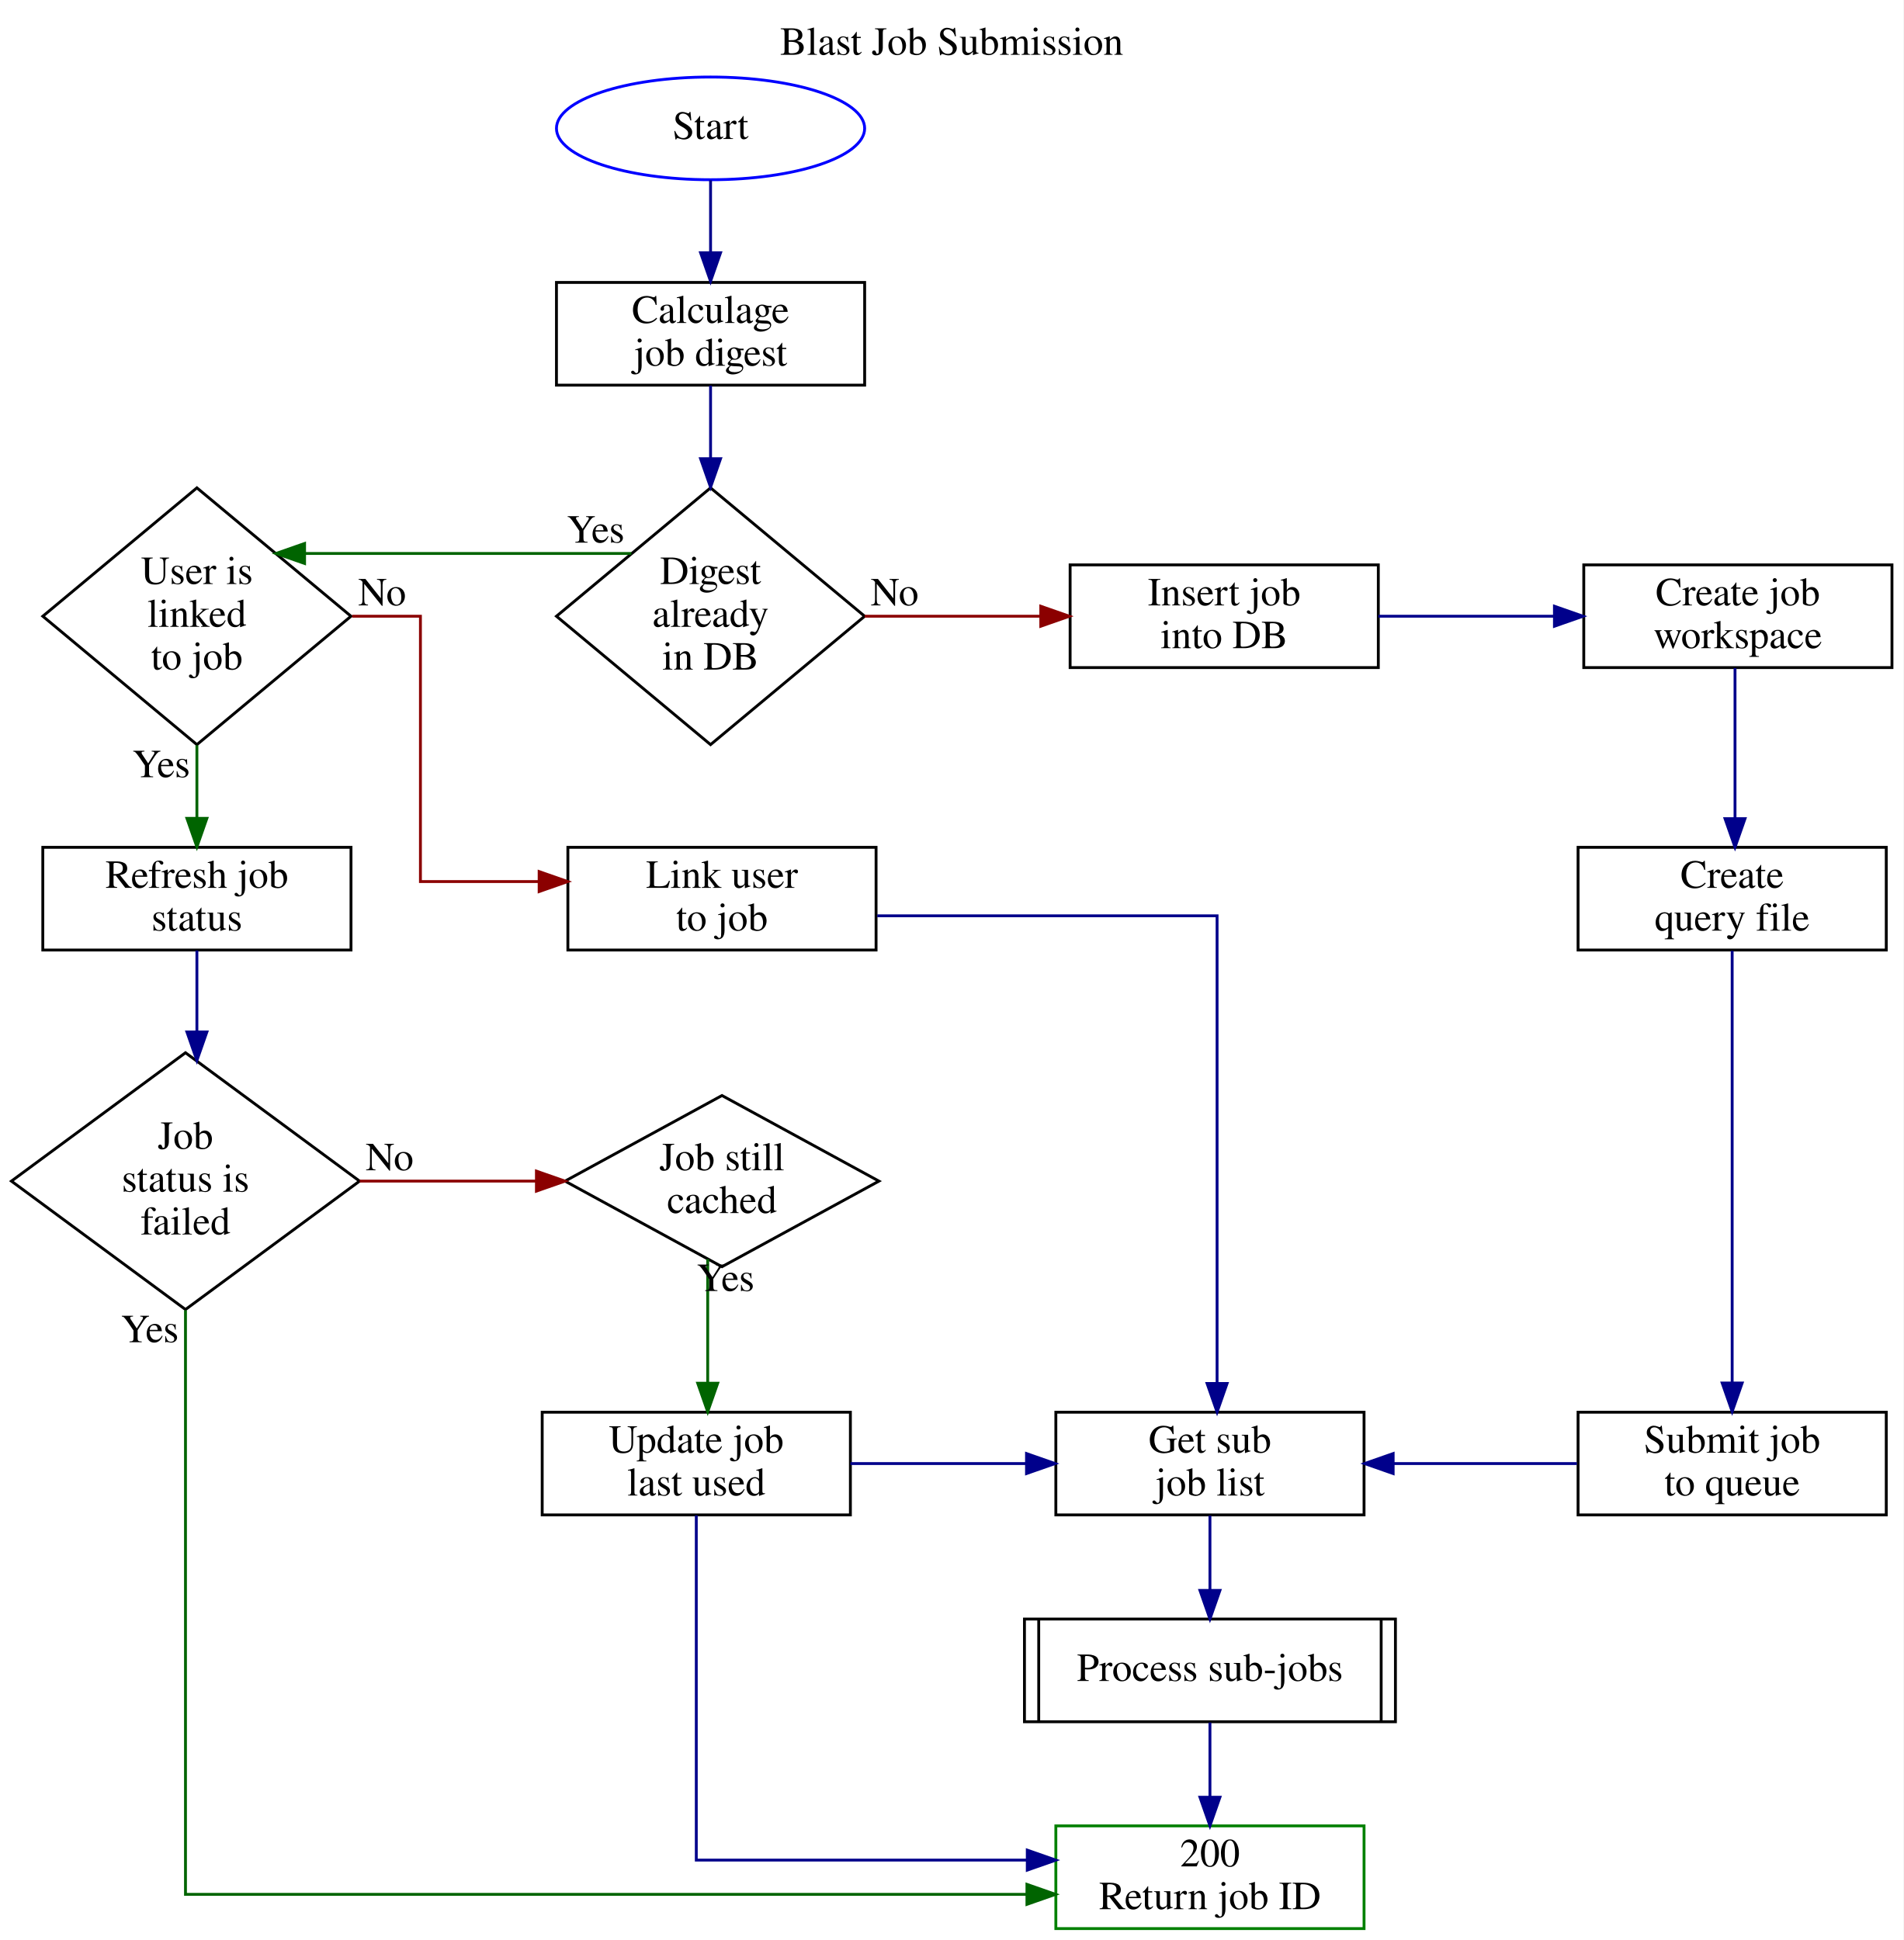
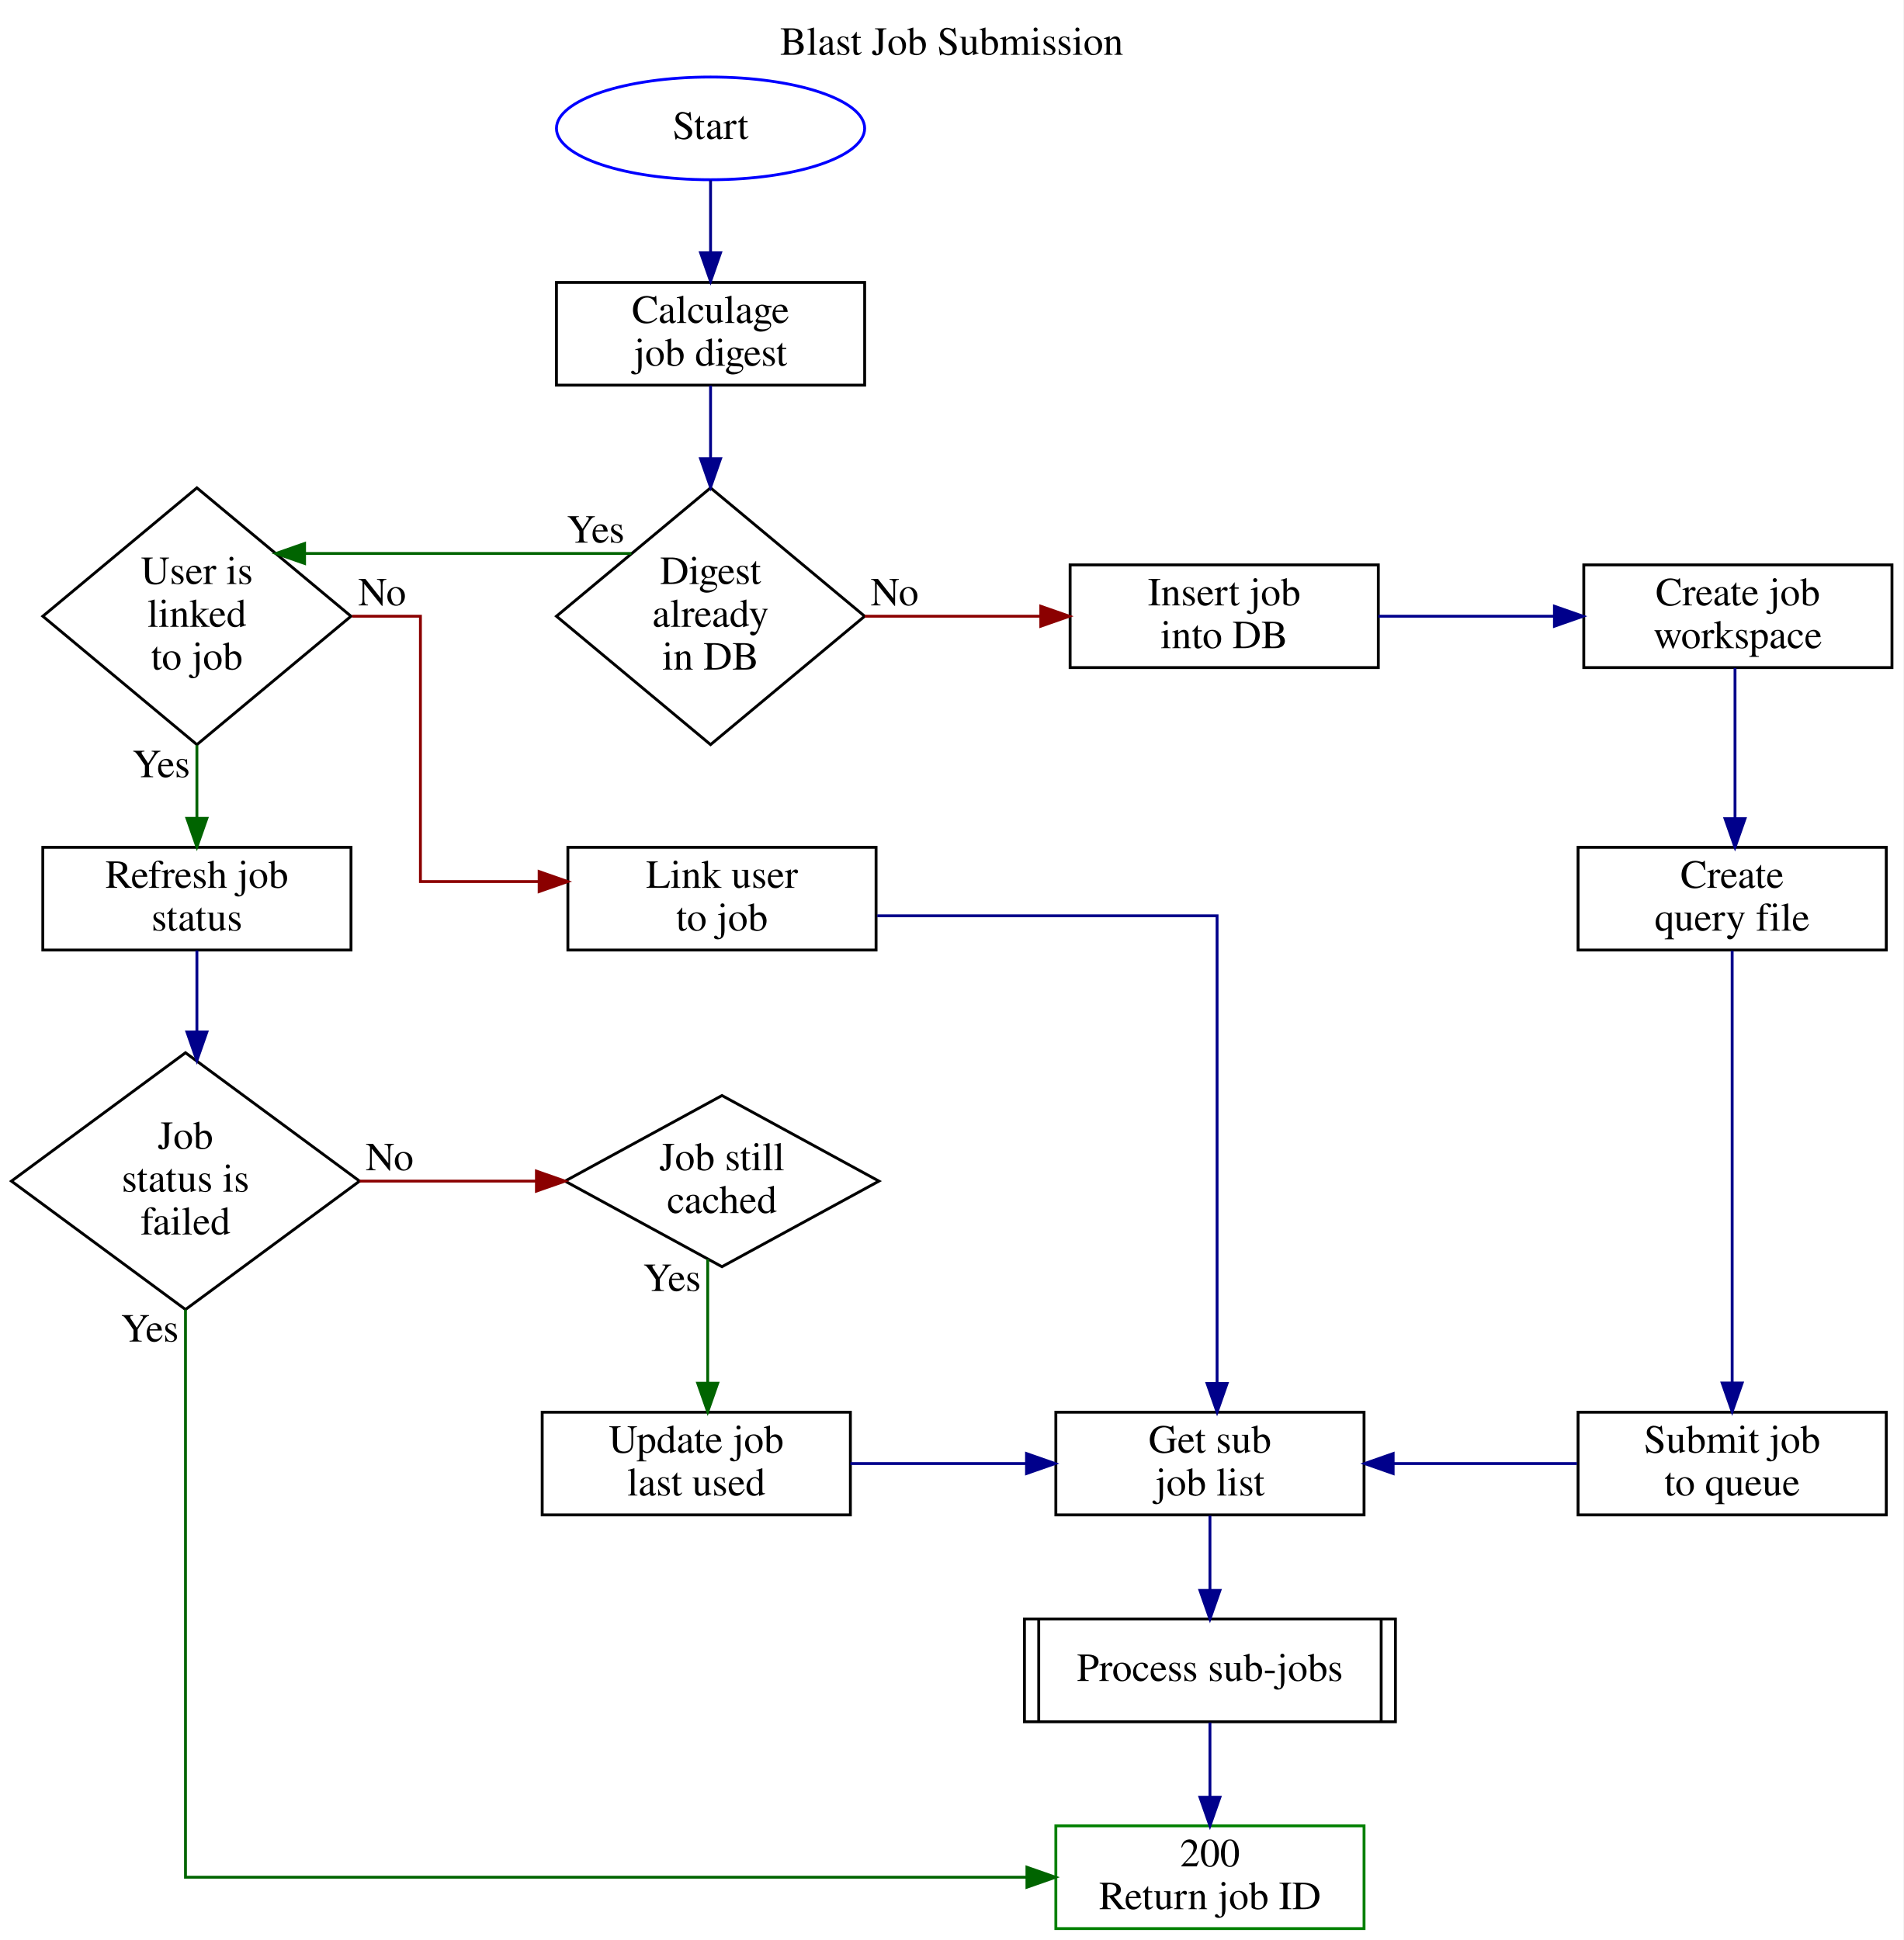
<svg xmlns="http://www.w3.org/2000/svg" width="667pt" height="680pt" viewBox="0.00 0.00 667.00 680.00">
  <g id="graph0" class="graph" transform="scale(1 1) rotate(0) translate(4 676)">
    <polygon fill="white" stroke="transparent" points="-4,4 -4,-676 663,-676 663,4 -4,4" />
    <text text-anchor="middle" x="329.5" y="-656.8" font-family="Times,serif" font-size="14.00">Blast Job Submission</text>
    <g id="node1" class="node">
      <ellipse fill="none" stroke="blue" cx="245" cy="-631" rx="54" ry="18" />
      <text text-anchor="middle" x="245" y="-627.3" font-family="Times,serif" font-size="14.00">Start</text>
    </g>
    <g id="node2" class="node">
      <polygon fill="none" stroke="black" points="299,-577 191,-577 191,-541 299,-541 299,-577" />
      <text text-anchor="middle" x="245" y="-562.8" font-family="Times,serif" font-size="14.00">Calculage</text>
      <text text-anchor="middle" x="245" y="-547.8" font-family="Times,serif" font-size="14.00">job digest</text>
    </g>
    <g id="edge1" class="edge">
      <path fill="none" stroke="darkblue" d="M245,-612.83C245,-612.83 245,-587.41 245,-587.41" />
      <polygon fill="darkblue" stroke="darkblue" points="248.5,-587.41 245,-577.41 241.5,-587.41 248.5,-587.41" />
    </g>
    <g id="node3" class="node">
      <polygon fill="none" stroke="black" points="245,-505 191,-460 245,-415 299,-460 245,-505" />
      <text text-anchor="middle" x="245" y="-471.3" font-family="Times,serif" font-size="14.00">Digest</text>
      <text text-anchor="middle" x="245" y="-456.3" font-family="Times,serif" font-size="14.00">already</text>
      <text text-anchor="middle" x="245" y="-441.3" font-family="Times,serif" font-size="14.00">in DB</text>
    </g>
    <g id="edge2" class="edge">
      <path fill="none" stroke="darkblue" d="M245,-540.84C245,-540.84 245,-515.22 245,-515.22" />
      <polygon fill="darkblue" stroke="darkblue" points="248.5,-515.22 245,-505.22 241.5,-515.22 248.5,-515.22" />
    </g>
    <g id="node7" class="node">
      <polygon fill="none" stroke="black" points="479,-478 371,-478 371,-442 479,-442 479,-478" />
      <text text-anchor="middle" x="425" y="-463.8" font-family="Times,serif" font-size="14.00">Insert job</text>
      <text text-anchor="middle" x="425" y="-448.8" font-family="Times,serif" font-size="14.00">into DB</text>
    </g>
    <g id="edge4" class="edge">
      <path fill="none" stroke="darkred" d="M299.01,-460C299.01,-460 360.72,-460 360.72,-460" />
      <polygon fill="darkred" stroke="darkred" points="360.72,-463.5 370.72,-460 360.72,-456.5 360.72,-463.5" />
      <text text-anchor="middle" x="309.51" y="-463.8" font-family="Times,serif" font-size="14.00">No</text>
    </g>
    <g id="node8" class="node">
      <polygon fill="none" stroke="black" points="119,-379 11,-379 11,-343 119,-343 119,-379" />
      <text text-anchor="middle" x="65" y="-364.8" font-family="Times,serif" font-size="14.00">Refresh job</text>
      <text text-anchor="middle" x="65" y="-349.8" font-family="Times,serif" font-size="14.00">status</text>
    </g>
    <g id="node12" class="node">
      <polygon fill="none" stroke="black" points="303,-379 195,-379 195,-343 303,-343 303,-379" />
      <text text-anchor="middle" x="249" y="-364.8" font-family="Times,serif" font-size="14.00">Link user</text>
      <text text-anchor="middle" x="249" y="-349.8" font-family="Times,serif" font-size="14.00">to job</text>
    </g>
    <g id="node4" class="node">
      <polygon fill="none" stroke="black" points="65,-505 11,-460 65,-415 119,-460 65,-505" />
      <text text-anchor="middle" x="65" y="-471.3" font-family="Times,serif" font-size="14.00">User is</text>
      <text text-anchor="middle" x="65" y="-456.3" font-family="Times,serif" font-size="14.00">linked</text>
      <text text-anchor="middle" x="65" y="-441.3" font-family="Times,serif" font-size="14.00">to job</text>
    </g>
    <g id="edge3" class="edge">
      <path fill="none" stroke="darkgreen" d="M102.73,-482C102.73,-482 217.24,-482 217.24,-482" />
      <polygon fill="darkgreen" stroke="darkgreen" points="102.73,-478.5 92.73,-482 102.73,-485.5 102.73,-478.5" />
      <text text-anchor="middle" x="204.74" y="-485.8" font-family="Times,serif" font-size="14.00">Yes</text>
    </g>
    <g id="edge9" class="edge">
      <path fill="none" stroke="darkred" d="M119.41,-460C132.77,-460 143.33,-460 143.33,-460 143.33,-460 143.33,-367 143.33,-367 143.33,-367 184.93,-367 184.93,-367" />
      <polygon fill="darkred" stroke="darkred" points="184.93,-370.5 194.93,-367 184.93,-363.5 184.93,-370.5" />
      <text text-anchor="middle" x="129.91" y="-463.8" font-family="Times,serif" font-size="14.00">No</text>
    </g>
    <g id="node5" class="node">
      <polygon fill="none" stroke="black" points="659,-478 551,-478 551,-442 659,-442 659,-478" />
      <text text-anchor="middle" x="605" y="-463.8" font-family="Times,serif" font-size="14.00">Create job</text>
      <text text-anchor="middle" x="605" y="-448.8" font-family="Times,serif" font-size="14.00">workspace</text>
    </g>
    <g id="node6" class="node">
      <polygon fill="none" stroke="black" points="657,-379 549,-379 549,-343 657,-343 657,-379" />
      <text text-anchor="middle" x="603" y="-364.8" font-family="Times,serif" font-size="14.00">Create</text>
      <text text-anchor="middle" x="603" y="-349.8" font-family="Times,serif" font-size="14.00">query file</text>
    </g>
    <g id="edge14" class="edge">
      <path fill="none" stroke="darkblue" d="M604,-441.84C604,-441.84 604,-389.04 604,-389.04" />
      <polygon fill="darkblue" stroke="darkblue" points="607.5,-389.04 604,-379.04 600.5,-389.04 607.5,-389.04" />
    </g>
    <g id="node13" class="node">
      <polygon fill="none" stroke="black" points="657,-181 549,-181 549,-145 657,-145 657,-181" />
      <text text-anchor="middle" x="603" y="-166.8" font-family="Times,serif" font-size="14.00">Submit job</text>
      <text text-anchor="middle" x="603" y="-151.8" font-family="Times,serif" font-size="14.00">to queue</text>
    </g>
    <g id="edge15" class="edge">
      <path fill="none" stroke="darkblue" d="M603,-342.73C603,-342.73 603,-191.23 603,-191.23" />
      <polygon fill="darkblue" stroke="darkblue" points="606.5,-191.23 603,-181.23 599.5,-191.23 606.5,-191.23" />
    </g>
    <g id="edge5" class="edge">
      <path fill="none" stroke="darkblue" d="M479.01,-460C479.01,-460 540.72,-460 540.72,-460" />
      <polygon fill="darkblue" stroke="darkblue" points="540.72,-463.5 550.72,-460 540.72,-456.5 540.72,-463.5" />
    </g>
    <g id="edge8" class="edge">
      <path fill="none" stroke="darkgreen" d="M65,-389.16C65,-389.16 65,-414.78 65,-414.78" />
      <polygon fill="darkgreen" stroke="darkgreen" points="68.5,-389.16 65,-379.16 61.5,-389.16 68.5,-389.16" />
      <text text-anchor="middle" x="52.5" y="-403.58" font-family="Times,serif" font-size="14.00">Yes</text>
    </g>
    <g id="node9" class="node">
      <polygon fill="none" stroke="black" points="61,-307 0,-262 61,-217 122,-262 61,-307" />
      <text text-anchor="middle" x="61" y="-273.3" font-family="Times,serif" font-size="14.00">Job</text>
      <text text-anchor="middle" x="61" y="-258.3" font-family="Times,serif" font-size="14.00">status is</text>
      <text text-anchor="middle" x="61" y="-243.3" font-family="Times,serif" font-size="14.00">failed</text>
    </g>
    <g id="edge10" class="edge">
      <path fill="none" stroke="darkblue" d="M65,-342.84C65,-342.84 65,-314.29 65,-314.29" />
      <polygon fill="darkblue" stroke="darkblue" points="68.5,-314.29 65,-304.29 61.5,-314.29 68.5,-314.29" />
    </g>
    <g id="node10" class="node">
      <polygon fill="none" stroke="black" points="249,-292 194,-262 249,-232 304,-262 249,-292" />
      <text text-anchor="middle" x="249" y="-265.8" font-family="Times,serif" font-size="14.00">Job still</text>
      <text text-anchor="middle" x="249" y="-250.8" font-family="Times,serif" font-size="14.00">cached</text>
    </g>
    <g id="edge11" class="edge">
      <path fill="none" stroke="darkred" d="M122.04,-262C122.04,-262 183.98,-262 183.98,-262" />
      <polygon fill="darkred" stroke="darkred" points="183.98,-265.5 193.98,-262 183.98,-258.5 183.98,-265.5" />
      <text text-anchor="middle" x="132.54" y="-265.8" font-family="Times,serif" font-size="14.00">No</text>
    </g>
    <g id="node16" class="node">
      <polygon fill="none" stroke="green" points="474,-36 366,-36 366,0 474,0 474,-36" />
      <text text-anchor="middle" x="420" y="-21.8" font-family="Times,serif" font-size="14.00">200</text>
      <text text-anchor="middle" x="420" y="-6.8" font-family="Times,serif" font-size="14.00">Return job ID</text>
    </g>
    <g id="edge17" class="edge">
-       <path fill="none" stroke="darkgreen" d="M61,-216.73C61,-144.68 61,-12 61,-12 61,-12 355.87,-12 355.87,-12" />
-       <polygon fill="darkgreen" stroke="darkgreen" points="355.87,-15.5 365.87,-12 355.87,-8.5 355.87,-15.5" />
-       <text text-anchor="middle" x="48.5" y="-205.53" font-family="Times,serif" font-size="14.00">Yes</text>
+       <path fill="none" stroke="darkgreen" d="M61,-216.96C61,-146.46 61,-18 61,-18 61,-18 355.87,-18 355.87,-18" />
+       <polygon fill="darkgreen" stroke="darkgreen" points="355.87,-21.5 365.87,-18 355.87,-14.5 355.87,-21.5" />
+       <text text-anchor="middle" x="48.5" y="-205.76" font-family="Times,serif" font-size="14.00">Yes</text>
    </g>
    <g id="node11" class="node">
      <polygon fill="none" stroke="black" points="294,-181 186,-181 186,-145 294,-145 294,-181" />
      <text text-anchor="middle" x="240" y="-166.8" font-family="Times,serif" font-size="14.00">Update job</text>
      <text text-anchor="middle" x="240" y="-151.8" font-family="Times,serif" font-size="14.00">last used</text>
    </g>
    <g id="edge12" class="edge">
      <path fill="none" stroke="darkgreen" d="M244,-234.69C244,-234.69 244,-191.16 244,-191.16" />
      <polygon fill="darkgreen" stroke="darkgreen" points="247.5,-191.16 244,-181.16 240.5,-191.16 247.5,-191.16" />
-       <text text-anchor="middle" x="250.25" y="-223.49" font-family="Times,serif" font-size="14.00">Yes</text>
+       <text text-anchor="middle" x="231.5" y="-223.49" font-family="Times,serif" font-size="14.00">Yes</text>
    </g>
    <g id="node14" class="node">
      <polygon fill="none" stroke="black" points="474,-181 366,-181 366,-145 474,-145 474,-181" />
      <text text-anchor="middle" x="420" y="-166.8" font-family="Times,serif" font-size="14.00">Get sub</text>
      <text text-anchor="middle" x="420" y="-151.8" font-family="Times,serif" font-size="14.00">job list</text>
    </g>
    <g id="edge13" class="edge">
      <path fill="none" stroke="darkblue" d="M294.01,-163C294.01,-163 355.72,-163 355.72,-163" />
      <polygon fill="darkblue" stroke="darkblue" points="355.72,-166.5 365.72,-163 355.72,-159.5 355.72,-166.5" />
-     </g>
-     <g id="edge19" class="edge">
-       <path fill="none" stroke="darkblue" d="M240,-144.83C240,-107.15 240,-24 240,-24 240,-24 355.99,-24 355.99,-24" />
-       <polygon fill="darkblue" stroke="darkblue" points="355.99,-27.5 365.99,-24 355.99,-20.5 355.99,-27.5" />
    </g>
    <g id="edge6" class="edge">
      <path fill="none" stroke="darkblue" d="M303.42,-355C354.3,-355 422.5,-355 422.5,-355 422.5,-355 422.5,-191.06 422.5,-191.06" />
      <polygon fill="darkblue" stroke="darkblue" points="426,-191.06 422.5,-181.06 419,-191.06 426,-191.06" />
    </g>
    <g id="edge16" class="edge">
      <path fill="none" stroke="darkblue" d="M548.59,-163C548.59,-163 484.2,-163 484.2,-163" />
      <polygon fill="darkblue" stroke="darkblue" points="484.2,-159.5 474.2,-163 484.2,-166.5 484.2,-159.5" />
    </g>
    <g id="node15" class="node">
      <polygon fill="none" stroke="black" points="355,-72.5 355,-108.5 485,-108.5 485,-72.5 355,-72.5" />
      <text text-anchor="middle" x="357.5" y="-86.8" font-family="Times,serif" font-size="14.00"> </text>
      <polyline fill="none" stroke="black" points="360,-72.5 360,-108.5 " />
      <text text-anchor="middle" x="420" y="-86.8" font-family="Times,serif" font-size="14.00">Process sub-jobs</text>
      <polyline fill="none" stroke="black" points="480,-72.5 480,-108.5 " />
      <text text-anchor="middle" x="482.5" y="-86.8" font-family="Times,serif" font-size="14.00"> </text>
    </g>
    <g id="edge7" class="edge">
      <path fill="none" stroke="darkblue" d="M420,-144.71C420,-144.71 420,-118.54 420,-118.54" />
      <polygon fill="darkblue" stroke="darkblue" points="423.5,-118.54 420,-108.54 416.5,-118.54 423.5,-118.54" />
    </g>
    <g id="edge18" class="edge">
      <path fill="none" stroke="darkblue" d="M420,-72.21C420,-72.21 420,-46.04 420,-46.04" />
      <polygon fill="darkblue" stroke="darkblue" points="423.5,-46.04 420,-36.04 416.5,-46.04 423.5,-46.04" />
    </g>
  </g>
</svg>
